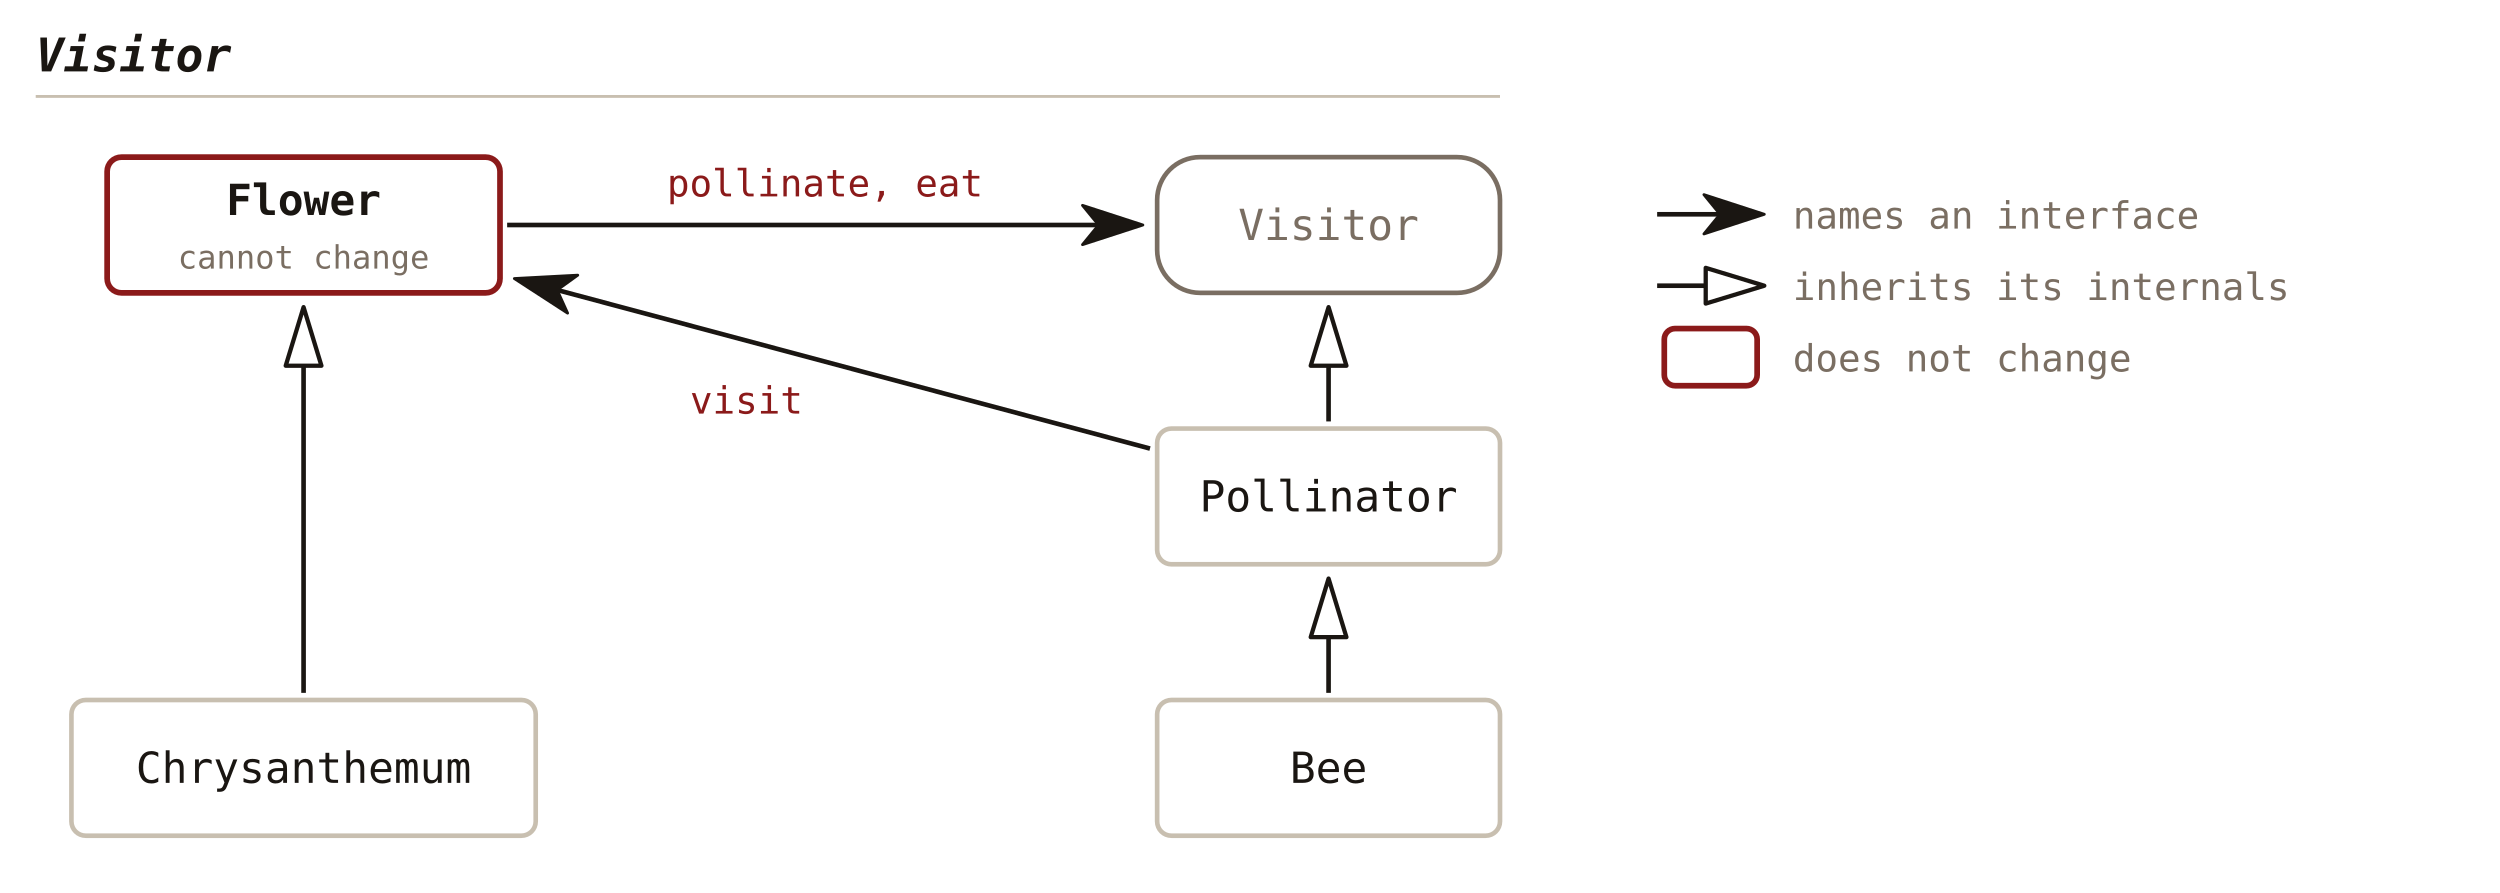
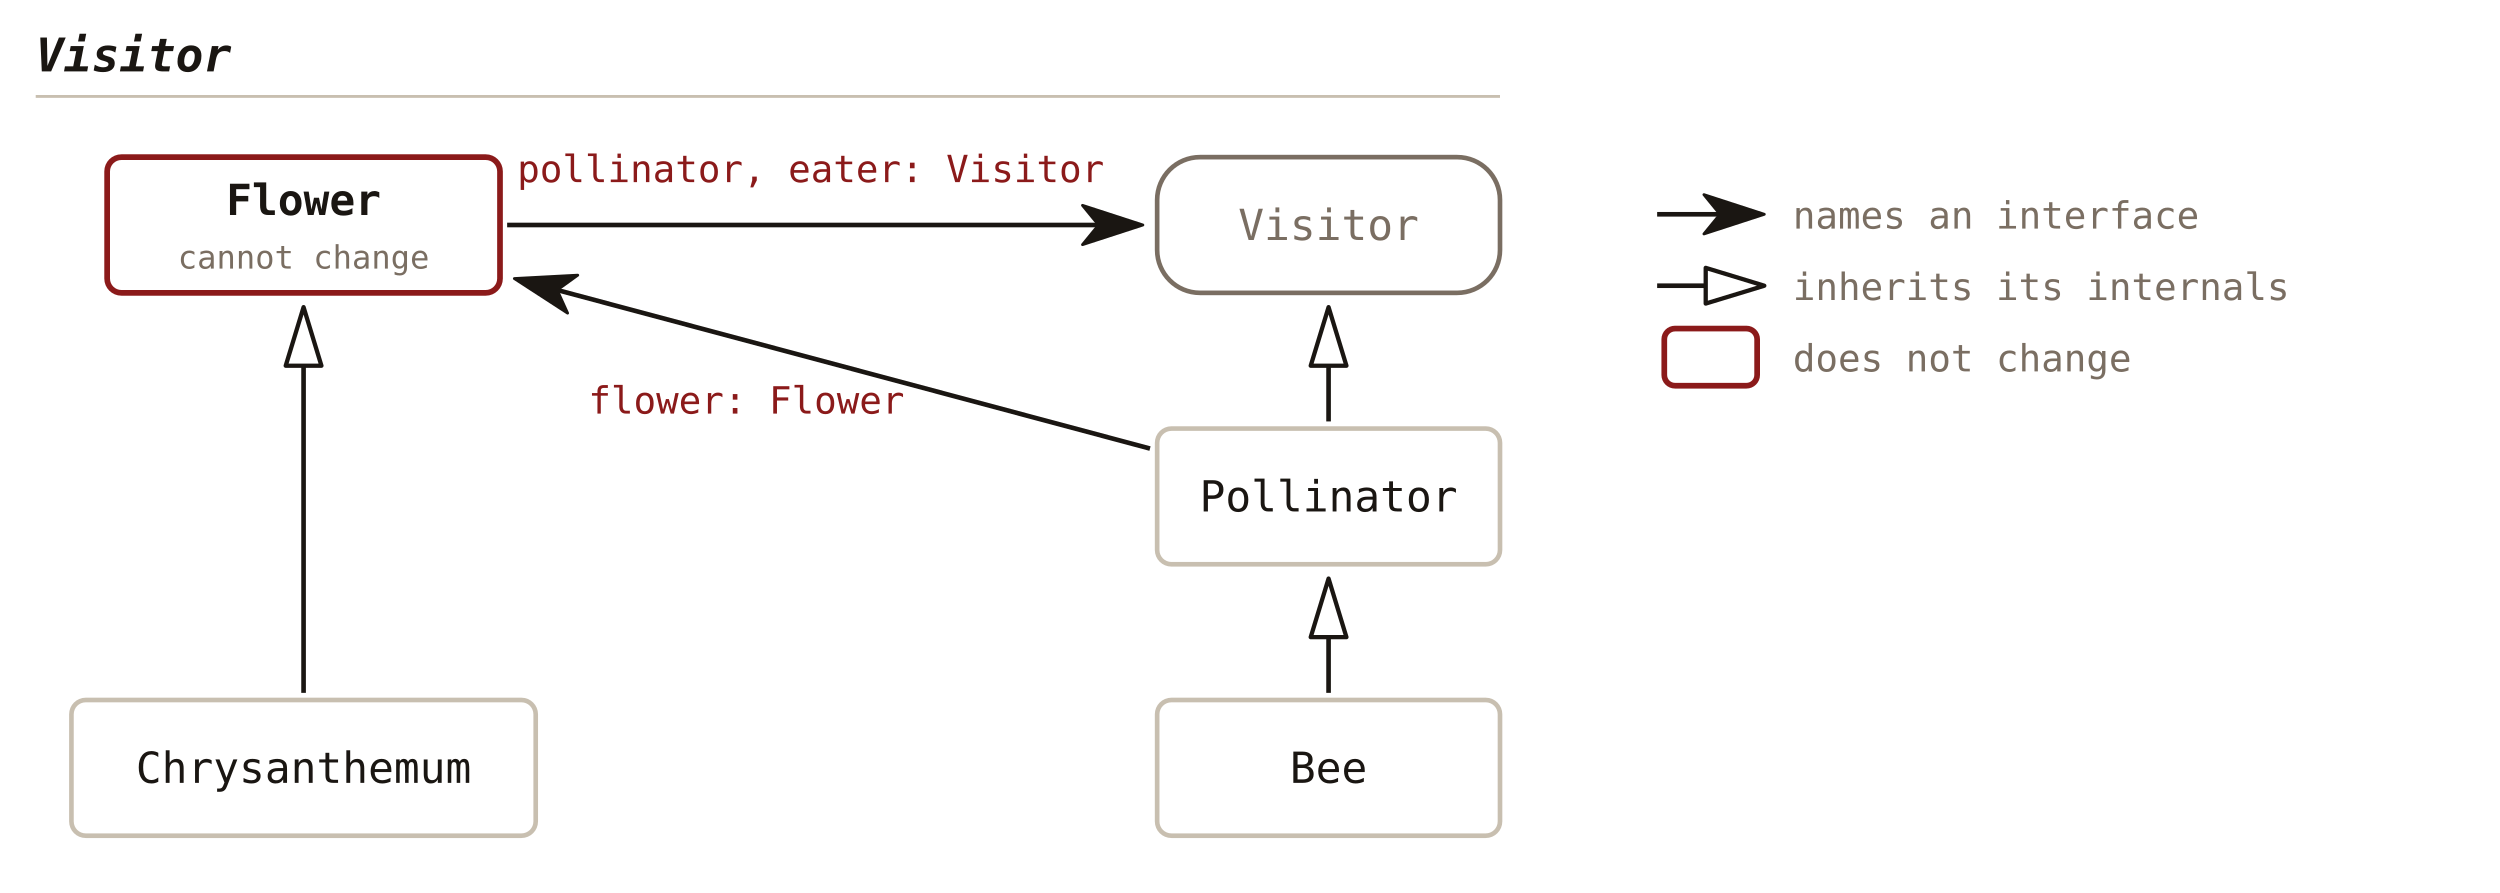
<svg xmlns="http://www.w3.org/2000/svg" viewBox="0 0 700 250" font-family="'JetBrains Mono', Consolas, monospace">
  <defs>
    <marker id="c33-solid" viewBox="0 0 18 12" refX="5" refY="6" markerWidth="18" markerHeight="12" orient="auto" markerUnits="userSpaceOnUse">
      <path d="M0.5,0.5 L17.4,6 L0.5,11.5 L5,6 Z" fill="#1a1612" stroke="#1a1612" stroke-width="0.8" stroke-linejoin="round" />
    </marker>
    <marker id="c33-hollow" viewBox="0 0 18 12" refX="1" refY="6" markerWidth="18" markerHeight="12" orient="auto" markerUnits="userSpaceOnUse">
      <path d="M1,1 L17.4,6 L1,11 Z" fill="none" stroke="#1a1612" stroke-width="1.2" stroke-linejoin="round" />
    </marker>
    <marker id="c33-hollow-muted" viewBox="0 0 18 12" refX="1" refY="6" markerWidth="18" markerHeight="12" orient="auto" markerUnits="userSpaceOnUse">
      <path d="M1,1 L17.4,6 L1,11 Z" fill="none" stroke="#7a6e62" stroke-width="1.2" stroke-linejoin="round" />
    </marker>
  </defs>
  <text x="10" y="20" font-size="13" font-weight="bold" font-style="italic" fill="#1a1612" text-anchor="start">Visitor</text>
  <line x1="10" y1="27" x2="420" y2="27" stroke="#c8bfb0" stroke-width="0.8" />
  <rect x="30" y="44" width="110" height="38" fill="none" stroke="#8b1a1a" stroke-width="1.6" rx="4" />
  <text x="85.0" y="60.2" font-size="12" font-weight="bold" fill="#1a1612" text-anchor="middle">Flower</text>
  <text x="85.0" y="75.2" font-size="9" fill="#7a6e62" text-anchor="middle">cannot change</text>
  <rect x="324" y="44" width="96" height="38" fill="none" stroke="#7a6e62" stroke-width="1.3" rx="12" />
  <text x="372.0" y="67.2" font-size="12" fill="#7a6e62" text-anchor="middle">Visitor</text>
  <rect x="20" y="196" width="130" height="38" fill="none" stroke="#c8bfb0" stroke-width="1.3" rx="4" />
  <text x="85.0" y="219.2" font-size="12" fill="#1a1612" text-anchor="middle">Chrysanthemum</text>
  <rect x="324" y="120" width="96" height="38" fill="none" stroke="#c8bfb0" stroke-width="1.3" rx="4" />
  <text x="372.0" y="143.2" font-size="12" fill="#1a1612" text-anchor="middle">Pollinator</text>
  <rect x="324" y="196" width="96" height="38" fill="none" stroke="#c8bfb0" stroke-width="1.3" rx="4" />
  <text x="372.0" y="219.2" font-size="12" fill="#1a1612" text-anchor="middle">Bee</text>
  <line x1="142.0" y1="63.0" x2="307.6" y2="63.0" stroke="#1a1612" stroke-width="1.3" marker-end="url(#c33-solid)" />
-   <text x="231.0" y="55.0" font-size="10.5" fill="#8b1a1a" text-anchor="middle">pollinate, eat</text>
+   <text x="227.0" y="51.0" font-size="10.5" fill="#8b1a1a" text-anchor="middle">pollinator, eater: Visitor</text>
  <line x1="322.0" y1="125.6" x2="156.0" y2="81.2" stroke="#1a1612" stroke-width="1.3" marker-end="url(#c33-solid)" />
-   <text x="209.0" y="115.8" font-size="10.5" fill="#8b1a1a" text-anchor="middle">visit</text>
+   <text x="209.0" y="115.8" font-size="10.5" fill="#8b1a1a" text-anchor="middle">flower: Flower</text>
  <line x1="85.0" y1="194.0" x2="85.0" y2="102.4" stroke="#1a1612" stroke-width="1.3" marker-end="url(#c33-hollow)" />
  <line x1="372.0" y1="118.0" x2="372.0" y2="102.4" stroke="#1a1612" stroke-width="1.3" marker-end="url(#c33-hollow)" />
  <line x1="372.0" y1="194.0" x2="372.0" y2="178.4" stroke="#1a1612" stroke-width="1.3" marker-end="url(#c33-hollow)" />
  <line class="legend" x1="464" y1="60" x2="481.6" y2="60" stroke="#1a1612" stroke-width="1.3" marker-end="url(#c33-solid)" />
  <text x="502" y="64" font-size="10.5" fill="#7a6e62" text-anchor="start">names an interface</text>
  <line class="legend" x1="464" y1="80" x2="477.6" y2="80" stroke="#1a1612" stroke-width="1.3" marker-end="url(#c33-hollow)" />
  <text x="502" y="84" font-size="10.5" fill="#7a6e62" text-anchor="start">inherits its internals</text>
  <rect x="466" y="92" width="26" height="16" fill="none" stroke="#8b1a1a" stroke-width="1.6" rx="3" />
  <text x="502" y="104" font-size="10.5" fill="#7a6e62" text-anchor="start">does not change</text>
</svg>
